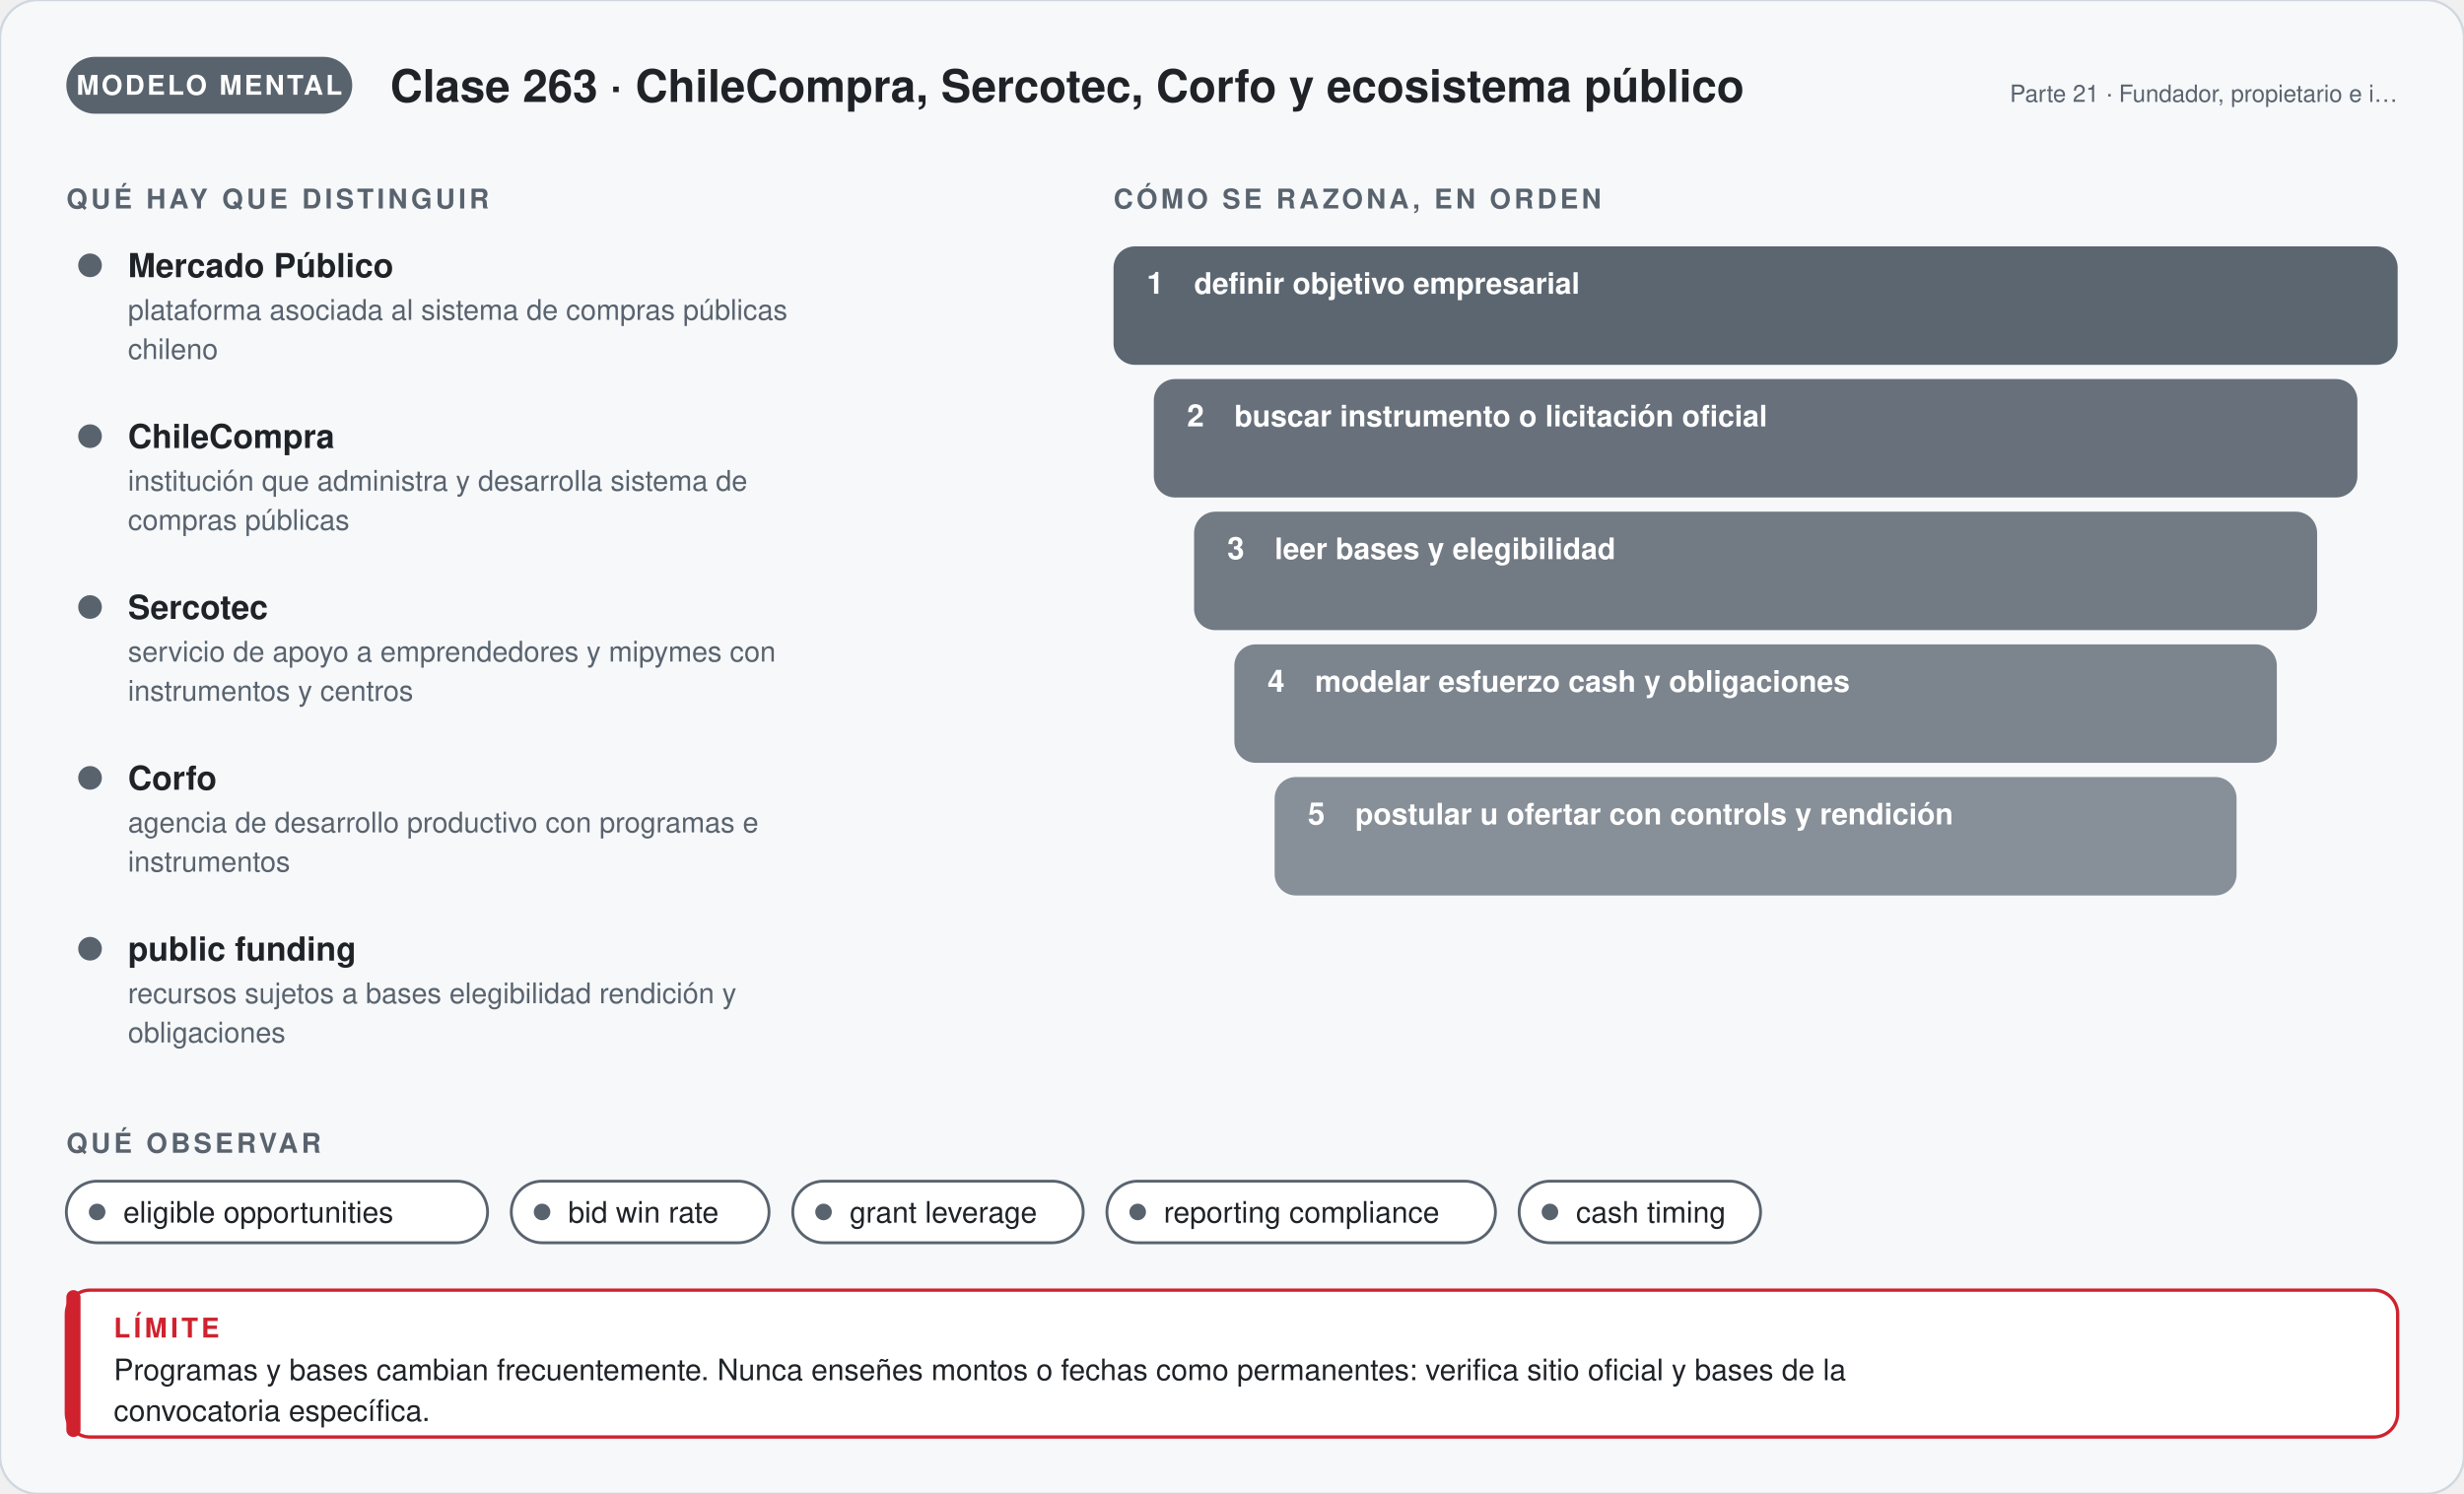
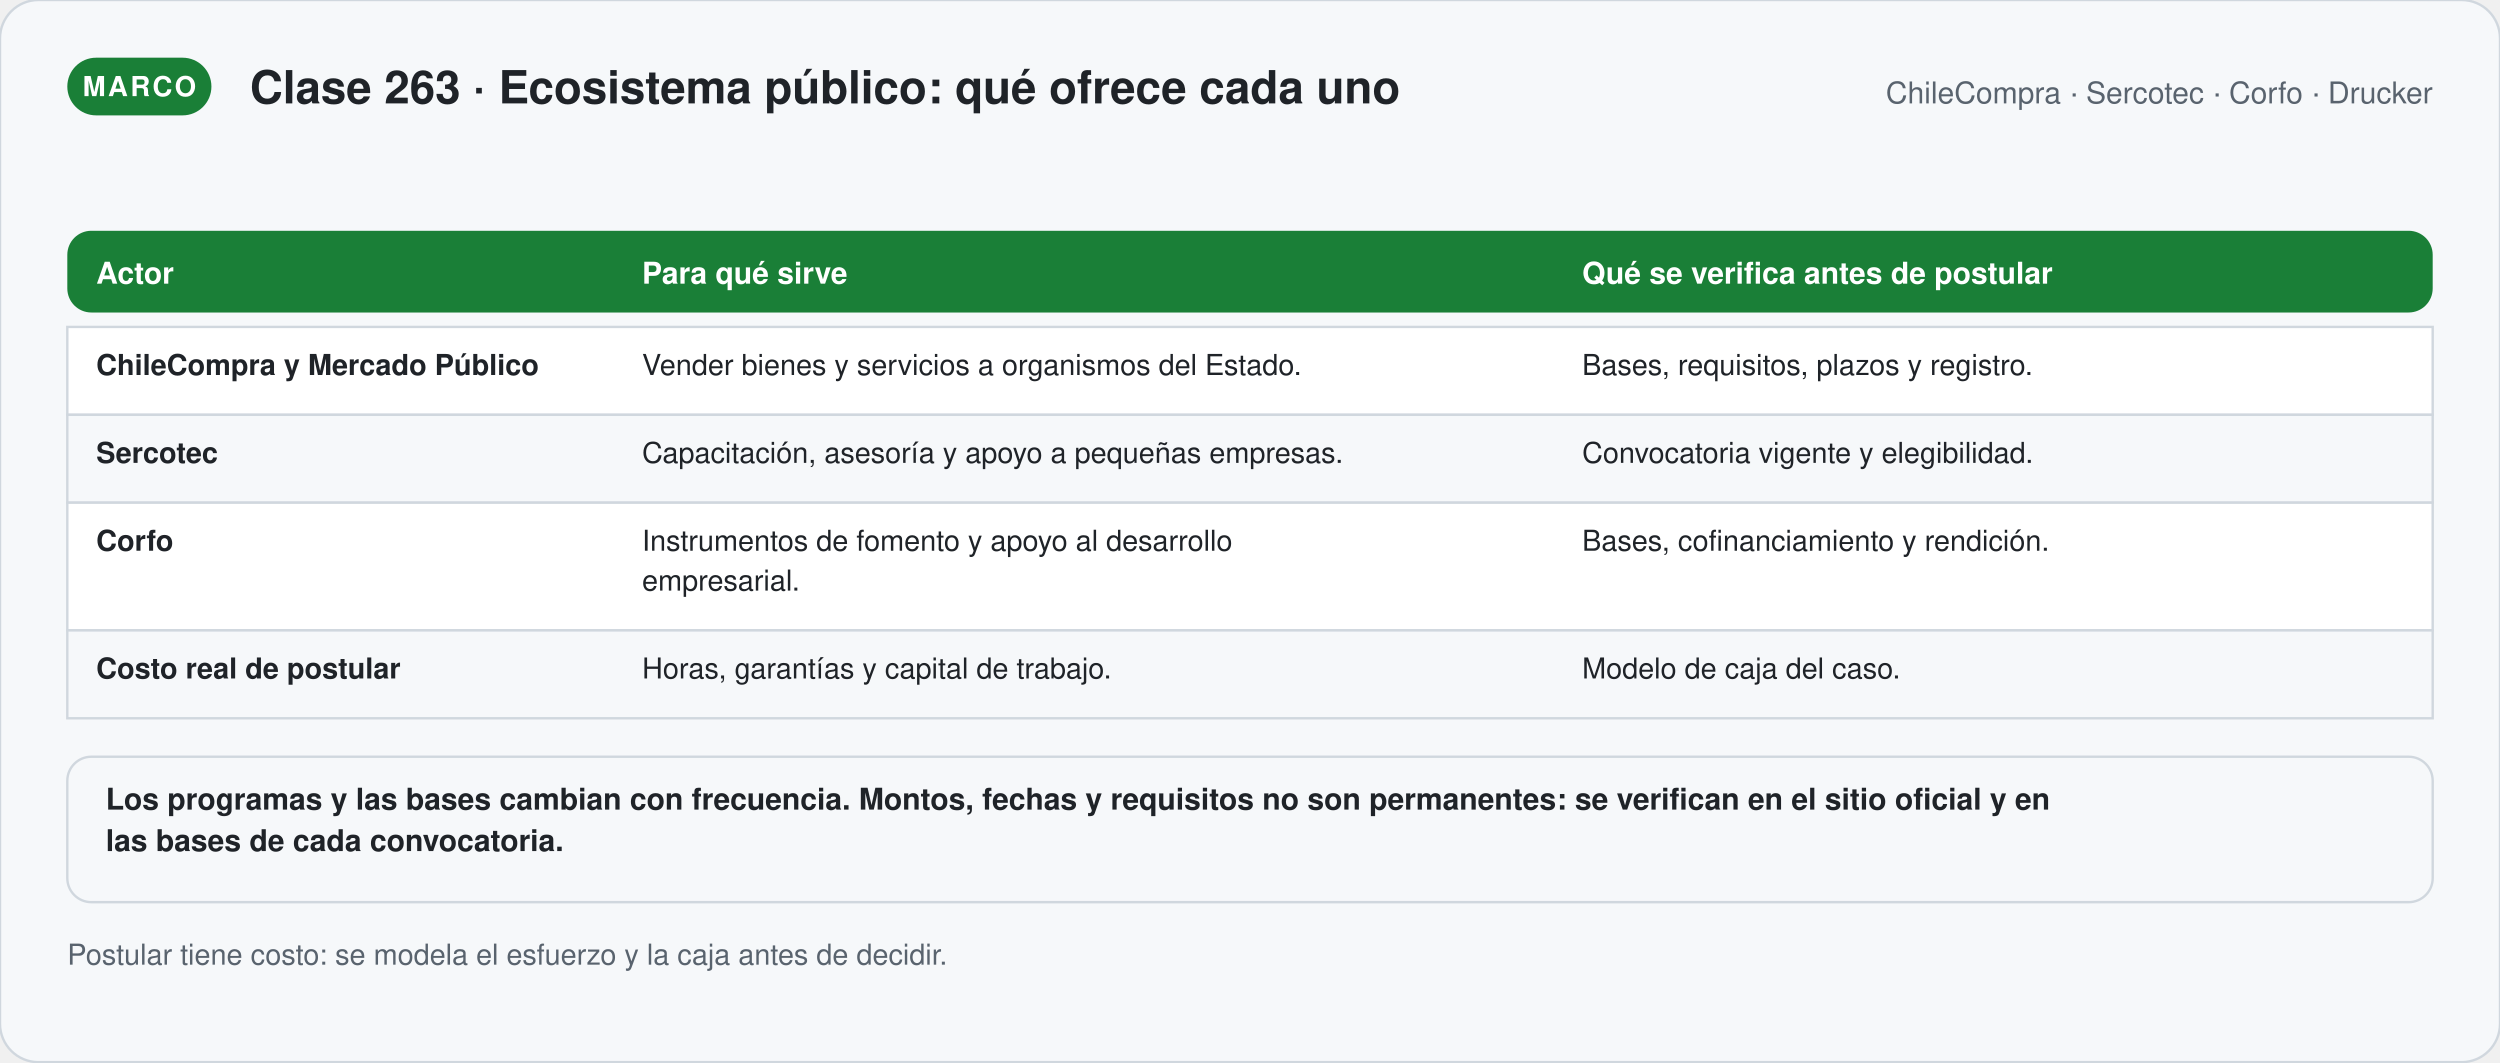
- <svg xmlns="http://www.w3.org/2000/svg" viewBox="0 0 1040 630.6" width="1040" role="img" aria-labelledby="t-g263 d-g263" font-family="'Segoe UI', 'Helvetica Neue', Helvetica, Arial, sans-serif">
+ <svg xmlns="http://www.w3.org/2000/svg" viewBox="0 0 1040 441.86" width="1040" role="img" aria-labelledby="t-s263 d-s263" font-family="'Segoe UI', 'Helvetica Neue', Helvetica, Arial, sans-serif">
  <defs>
-     <marker id="p-g263" viewBox="0 0 10 10" refX="8" refY="5" markerWidth="7" markerHeight="7" orient="auto">
+     <marker id="p-s263" viewBox="0 0 10 10" refX="8" refY="5" markerWidth="7" markerHeight="7" orient="auto">
      <path d="M1,1 L9,5 L1,9 Z" fill="#59636e" />
    </marker>
  </defs>
-   <rect width="1040" height="630.6" rx="16" fill="#f6f8fa" stroke="#d0d7de" />
-   <rect x="28" y="24" width="120.67" height="24" rx="12" fill="#59636e" />
-   <text x="88.335" y="40" font-size="11.5" font-weight="700" fill="#ffffff" text-anchor="middle" letter-spacing="1">MODELO MENTAL</text>
-   <text x="164.67" y="43" font-size="19" font-weight="700" fill="#1f2328" text-anchor="start">Clase 263 · ChileCompra, Sercotec, Corfo y ecosistema público</text>
-   <text x="1012" y="43" font-size="10" font-weight="400" fill="#59636e" text-anchor="end">Parte 21 · Fundador, propietario e i…</text>
-   <text x="28" y="88" font-size="11.5" font-weight="700" fill="#59636e" text-anchor="start" letter-spacing="1.4">QUÉ HAY QUE DISTINGUIR</text>
-   <circle cx="38" cy="112" r="5" fill="#59636e" />
-   <text x="54" y="117" font-size="14" font-weight="700" fill="#1f2328" text-anchor="start">Mercado Público</text>
-   <text x="54" y="135" font-size="12" font-weight="400" fill="#59636e" text-anchor="start">plataforma asociada al sistema de compras públicas</text>
-   <text x="54" y="151.56" font-size="12" font-weight="400" fill="#59636e" text-anchor="start">chileno</text>
-   <circle cx="38" cy="184.12" r="5" fill="#59636e" />
-   <text x="54" y="189.12" font-size="14" font-weight="700" fill="#1f2328" text-anchor="start">ChileCompra</text>
-   <text x="54" y="207.12" font-size="12" font-weight="400" fill="#59636e" text-anchor="start">institución que administra y desarrolla sistema de</text>
-   <text x="54" y="223.68" font-size="12" font-weight="400" fill="#59636e" text-anchor="start">compras públicas</text>
-   <circle cx="38" cy="256.24" r="5" fill="#59636e" />
-   <text x="54" y="261.24" font-size="14" font-weight="700" fill="#1f2328" text-anchor="start">Sercotec</text>
-   <text x="54" y="279.24" font-size="12" font-weight="400" fill="#59636e" text-anchor="start">servicio de apoyo a emprendedores y mipymes con</text>
-   <text x="54" y="295.8" font-size="12" font-weight="400" fill="#59636e" text-anchor="start">instrumentos y centros</text>
-   <circle cx="38" cy="328.36" r="5" fill="#59636e" />
-   <text x="54" y="333.36" font-size="14" font-weight="700" fill="#1f2328" text-anchor="start">Corfo</text>
-   <text x="54" y="351.36" font-size="12" font-weight="400" fill="#59636e" text-anchor="start">agencia de desarrollo productivo con programas e</text>
-   <text x="54" y="367.92" font-size="12" font-weight="400" fill="#59636e" text-anchor="start">instrumentos</text>
-   <circle cx="38" cy="400.48" r="5" fill="#59636e" />
-   <text x="54" y="405.48" font-size="14" font-weight="700" fill="#1f2328" text-anchor="start">public funding</text>
-   <text x="54" y="423.48" font-size="12" font-weight="400" fill="#59636e" text-anchor="start">recursos sujetos a bases elegibilidad rendición y</text>
-   <text x="54" y="440.04" font-size="12" font-weight="400" fill="#59636e" text-anchor="start">obligaciones</text>
-   <text x="470" y="88" font-size="11.5" font-weight="700" fill="#59636e" text-anchor="start" letter-spacing="1.4">CÓMO SE RAZONA, EN ORDEN</text>
-   <rect x="470" y="104" width="542" height="50" rx="9" fill="#59636e" stroke="#59636e" stroke-width="0" fill-opacity="0.98" />
-   <text x="484" y="124" font-size="13" font-weight="800" fill="#ffffff" text-anchor="start">1</text>
-   <text x="504" y="124" font-size="12.5" font-weight="600" fill="#ffffff" text-anchor="start">definir objetivo empresarial</text>
-   <rect x="487" y="160" width="508" height="50" rx="9" fill="#59636e" stroke="#59636e" stroke-width="0" fill-opacity="0.91" />
-   <text x="501" y="180" font-size="13" font-weight="800" fill="#ffffff" text-anchor="start">2</text>
-   <text x="521" y="180" font-size="12.5" font-weight="600" fill="#ffffff" text-anchor="start">buscar instrumento o licitación oficial</text>
-   <rect x="504" y="216" width="474" height="50" rx="9" fill="#59636e" stroke="#59636e" stroke-width="0" fill-opacity="0.84" />
-   <text x="518" y="236" font-size="13" font-weight="800" fill="#ffffff" text-anchor="start">3</text>
-   <text x="538" y="236" font-size="12.5" font-weight="600" fill="#ffffff" text-anchor="start">leer bases y elegibilidad</text>
-   <rect x="521" y="272" width="440" height="50" rx="9" fill="#59636e" stroke="#59636e" stroke-width="0" fill-opacity="0.77" />
-   <text x="535" y="292" font-size="13" font-weight="800" fill="#ffffff" text-anchor="start">4</text>
-   <text x="555" y="292" font-size="12.5" font-weight="600" fill="#ffffff" text-anchor="start">modelar esfuerzo cash y obligaciones</text>
-   <rect x="538" y="328" width="406" height="50" rx="9" fill="#59636e" stroke="#59636e" stroke-width="0" fill-opacity="0.7" />
-   <text x="552" y="348" font-size="13" font-weight="800" fill="#ffffff" text-anchor="start">5</text>
-   <text x="572" y="348" font-size="12.5" font-weight="600" fill="#ffffff" text-anchor="start">postular u ofertar con controls y rendición</text>
-   <text x="28" y="486.6" font-size="11.5" font-weight="700" fill="#59636e" text-anchor="start" letter-spacing="1.4">QUÉ OBSERVAR</text>
-   <rect x="28" y="498.6" width="177.8" height="26" rx="13" fill="#ffffff" stroke="#59636e" stroke-width="1.2" />
-   <circle cx="41" cy="511.6" r="3.5" fill="#59636e" />
-   <text x="52" y="516.1" font-size="12.5" font-weight="400" fill="#1f2328" text-anchor="start">eligible opportunities</text>
-   <rect x="215.8" y="498.6" width="108.8" height="26" rx="13" fill="#ffffff" stroke="#59636e" stroke-width="1.2" />
-   <circle cx="228.8" cy="511.6" r="3.5" fill="#59636e" />
-   <text x="239.8" y="516.1" font-size="12.5" font-weight="400" fill="#1f2328" text-anchor="start">bid win rate</text>
-   <rect x="334.6" y="498.6" width="122.6" height="26" rx="13" fill="#ffffff" stroke="#59636e" stroke-width="1.2" />
-   <circle cx="347.6" cy="511.6" r="3.5" fill="#59636e" />
-   <text x="358.6" y="516.1" font-size="12.5" font-weight="400" fill="#1f2328" text-anchor="start">grant leverage</text>
-   <rect x="467.2" y="498.6" width="164" height="26" rx="13" fill="#ffffff" stroke="#59636e" stroke-width="1.2" />
-   <circle cx="480.2" cy="511.6" r="3.5" fill="#59636e" />
-   <text x="491.2" y="516.1" font-size="12.5" font-weight="400" fill="#1f2328" text-anchor="start">reporting compliance</text>
-   <rect x="641.2" y="498.6" width="101.9" height="26" rx="13" fill="#ffffff" stroke="#59636e" stroke-width="1.2" />
-   <circle cx="654.2" cy="511.6" r="3.5" fill="#59636e" />
-   <text x="665.2" y="516.1" font-size="12.5" font-weight="400" fill="#1f2328" text-anchor="start">cash timing</text>
-   <rect x="28" y="544.6" width="984" height="62" rx="10" fill="#ffffff" stroke="#cf222e" stroke-width="1.4" />
-   <rect x="28" y="544.6" width="6" height="62" rx="3" fill="#cf222e" />
-   <text x="48" y="564.6" font-size="11.5" font-weight="700" fill="#cf222e" text-anchor="start" letter-spacing="1.4">LÍMITE</text>
-   <text x="48" y="582.6" font-size="12.5" font-weight="400" fill="#1f2328" text-anchor="start">Programas y bases cambian frecuentemente. Nunca enseñes montos o fechas como permanentes: verifica sitio oficial y bases de la</text>
-   <text x="48" y="599.85" font-size="12.5" font-weight="400" fill="#1f2328" text-anchor="start">convocatoria específica.</text>
+   <rect width="1040" height="441.86" rx="16" fill="#f6f8fa" stroke="#d0d7de" />
+   <rect x="28" y="24" width="59.95" height="24" rx="12" fill="#1a7f37" />
+   <text x="57.975" y="40" font-size="11.5" font-weight="700" fill="#ffffff" text-anchor="middle" letter-spacing="1">MARCO</text>
+   <text x="103.95" y="43" font-size="19" font-weight="700" fill="#1f2328" text-anchor="start">Clase 263 · Ecosistema público: qué ofrece cada uno</text>
+   <text x="1012" y="43" font-size="12.5" font-weight="400" fill="#59636e" text-anchor="end">ChileCompra · Sercotec · Corfo · Drucker</text>
+   <rect x="28" y="96" width="984" height="34" rx="10" fill="#1a7f37" />
+   <text x="40" y="118" font-size="12.5" font-weight="700" fill="#ffffff" text-anchor="start">Actor</text>
+   <text x="267.077" y="118" font-size="12.5" font-weight="700" fill="#ffffff" text-anchor="start">Para qué sirve</text>
+   <text x="658.154" y="118" font-size="12.5" font-weight="700" fill="#ffffff" text-anchor="start">Qué se verifica antes de postular</text>
+   <rect x="28" y="136" width="984" height="36.56" rx="0" fill="#ffffff" stroke="#d0d7de" stroke-width="1" />
+   <text x="40" y="156" font-size="12" font-weight="700" fill="#1f2328" text-anchor="start">ChileCompra y Mercado Público</text>
+   <text x="267.077" y="156" font-size="12" font-weight="400" fill="#1f2328" text-anchor="start">Vender bienes y servicios a organismos del Estado.</text>
+   <text x="658.154" y="156" font-size="12" font-weight="400" fill="#1f2328" text-anchor="start">Bases, requisitos, plazos y registro.</text>
+   <rect x="28" y="172.56" width="984" height="36.56" rx="0" fill="#f6f8fa" stroke="#d0d7de" stroke-width="1" />
+   <text x="40" y="192.56" font-size="12" font-weight="700" fill="#1f2328" text-anchor="start">Sercotec</text>
+   <text x="267.077" y="192.56" font-size="12" font-weight="400" fill="#1f2328" text-anchor="start">Capacitación, asesoría y apoyo a pequeñas empresas.</text>
+   <text x="658.154" y="192.56" font-size="12" font-weight="400" fill="#1f2328" text-anchor="start">Convocatoria vigente y elegibilidad.</text>
+   <rect x="28" y="209.12" width="984" height="53.12" rx="0" fill="#ffffff" stroke="#d0d7de" stroke-width="1" />
+   <text x="40" y="229.12" font-size="12" font-weight="700" fill="#1f2328" text-anchor="start">Corfo</text>
+   <text x="267.077" y="229.12" font-size="12" font-weight="400" fill="#1f2328" text-anchor="start">Instrumentos de fomento y apoyo al desarrollo</text>
+   <text x="267.077" y="245.68" font-size="12" font-weight="400" fill="#1f2328" text-anchor="start">empresarial.</text>
+   <text x="658.154" y="229.12" font-size="12" font-weight="400" fill="#1f2328" text-anchor="start">Bases, cofinanciamiento y rendición.</text>
+   <rect x="28" y="262.24" width="984" height="36.56" rx="0" fill="#f6f8fa" stroke="#d0d7de" stroke-width="1" />
+   <text x="40" y="282.24" font-size="12" font-weight="700" fill="#1f2328" text-anchor="start">Costo real de postular</text>
+   <text x="267.077" y="282.24" font-size="12" font-weight="400" fill="#1f2328" text-anchor="start">Horas, garantías y capital de trabajo.</text>
+   <text x="658.154" y="282.24" font-size="12" font-weight="400" fill="#1f2328" text-anchor="start">Modelo de caja del caso.</text>
+   <rect x="28" y="314.8" width="984" height="60.5" rx="10" fill="#f6f8fa" stroke="#d0d7de" stroke-width="1" />
+   <text x="44" y="336.8" font-size="12.5" font-weight="600" fill="#1f2328" text-anchor="start">Los programas y las bases cambian con frecuencia. Montos, fechas y requisitos no son permanentes: se verifican en el sitio oficial y en</text>
+   <text x="44" y="354.05" font-size="12.5" font-weight="600" fill="#1f2328" text-anchor="start">las bases de cada convocatoria.</text>
+   <text x="28" y="401.3" font-size="12" font-weight="400" fill="#59636e" text-anchor="start">Postular tiene costo: se modela el esfuerzo y la caja antes de decidir.</text>
</svg>
